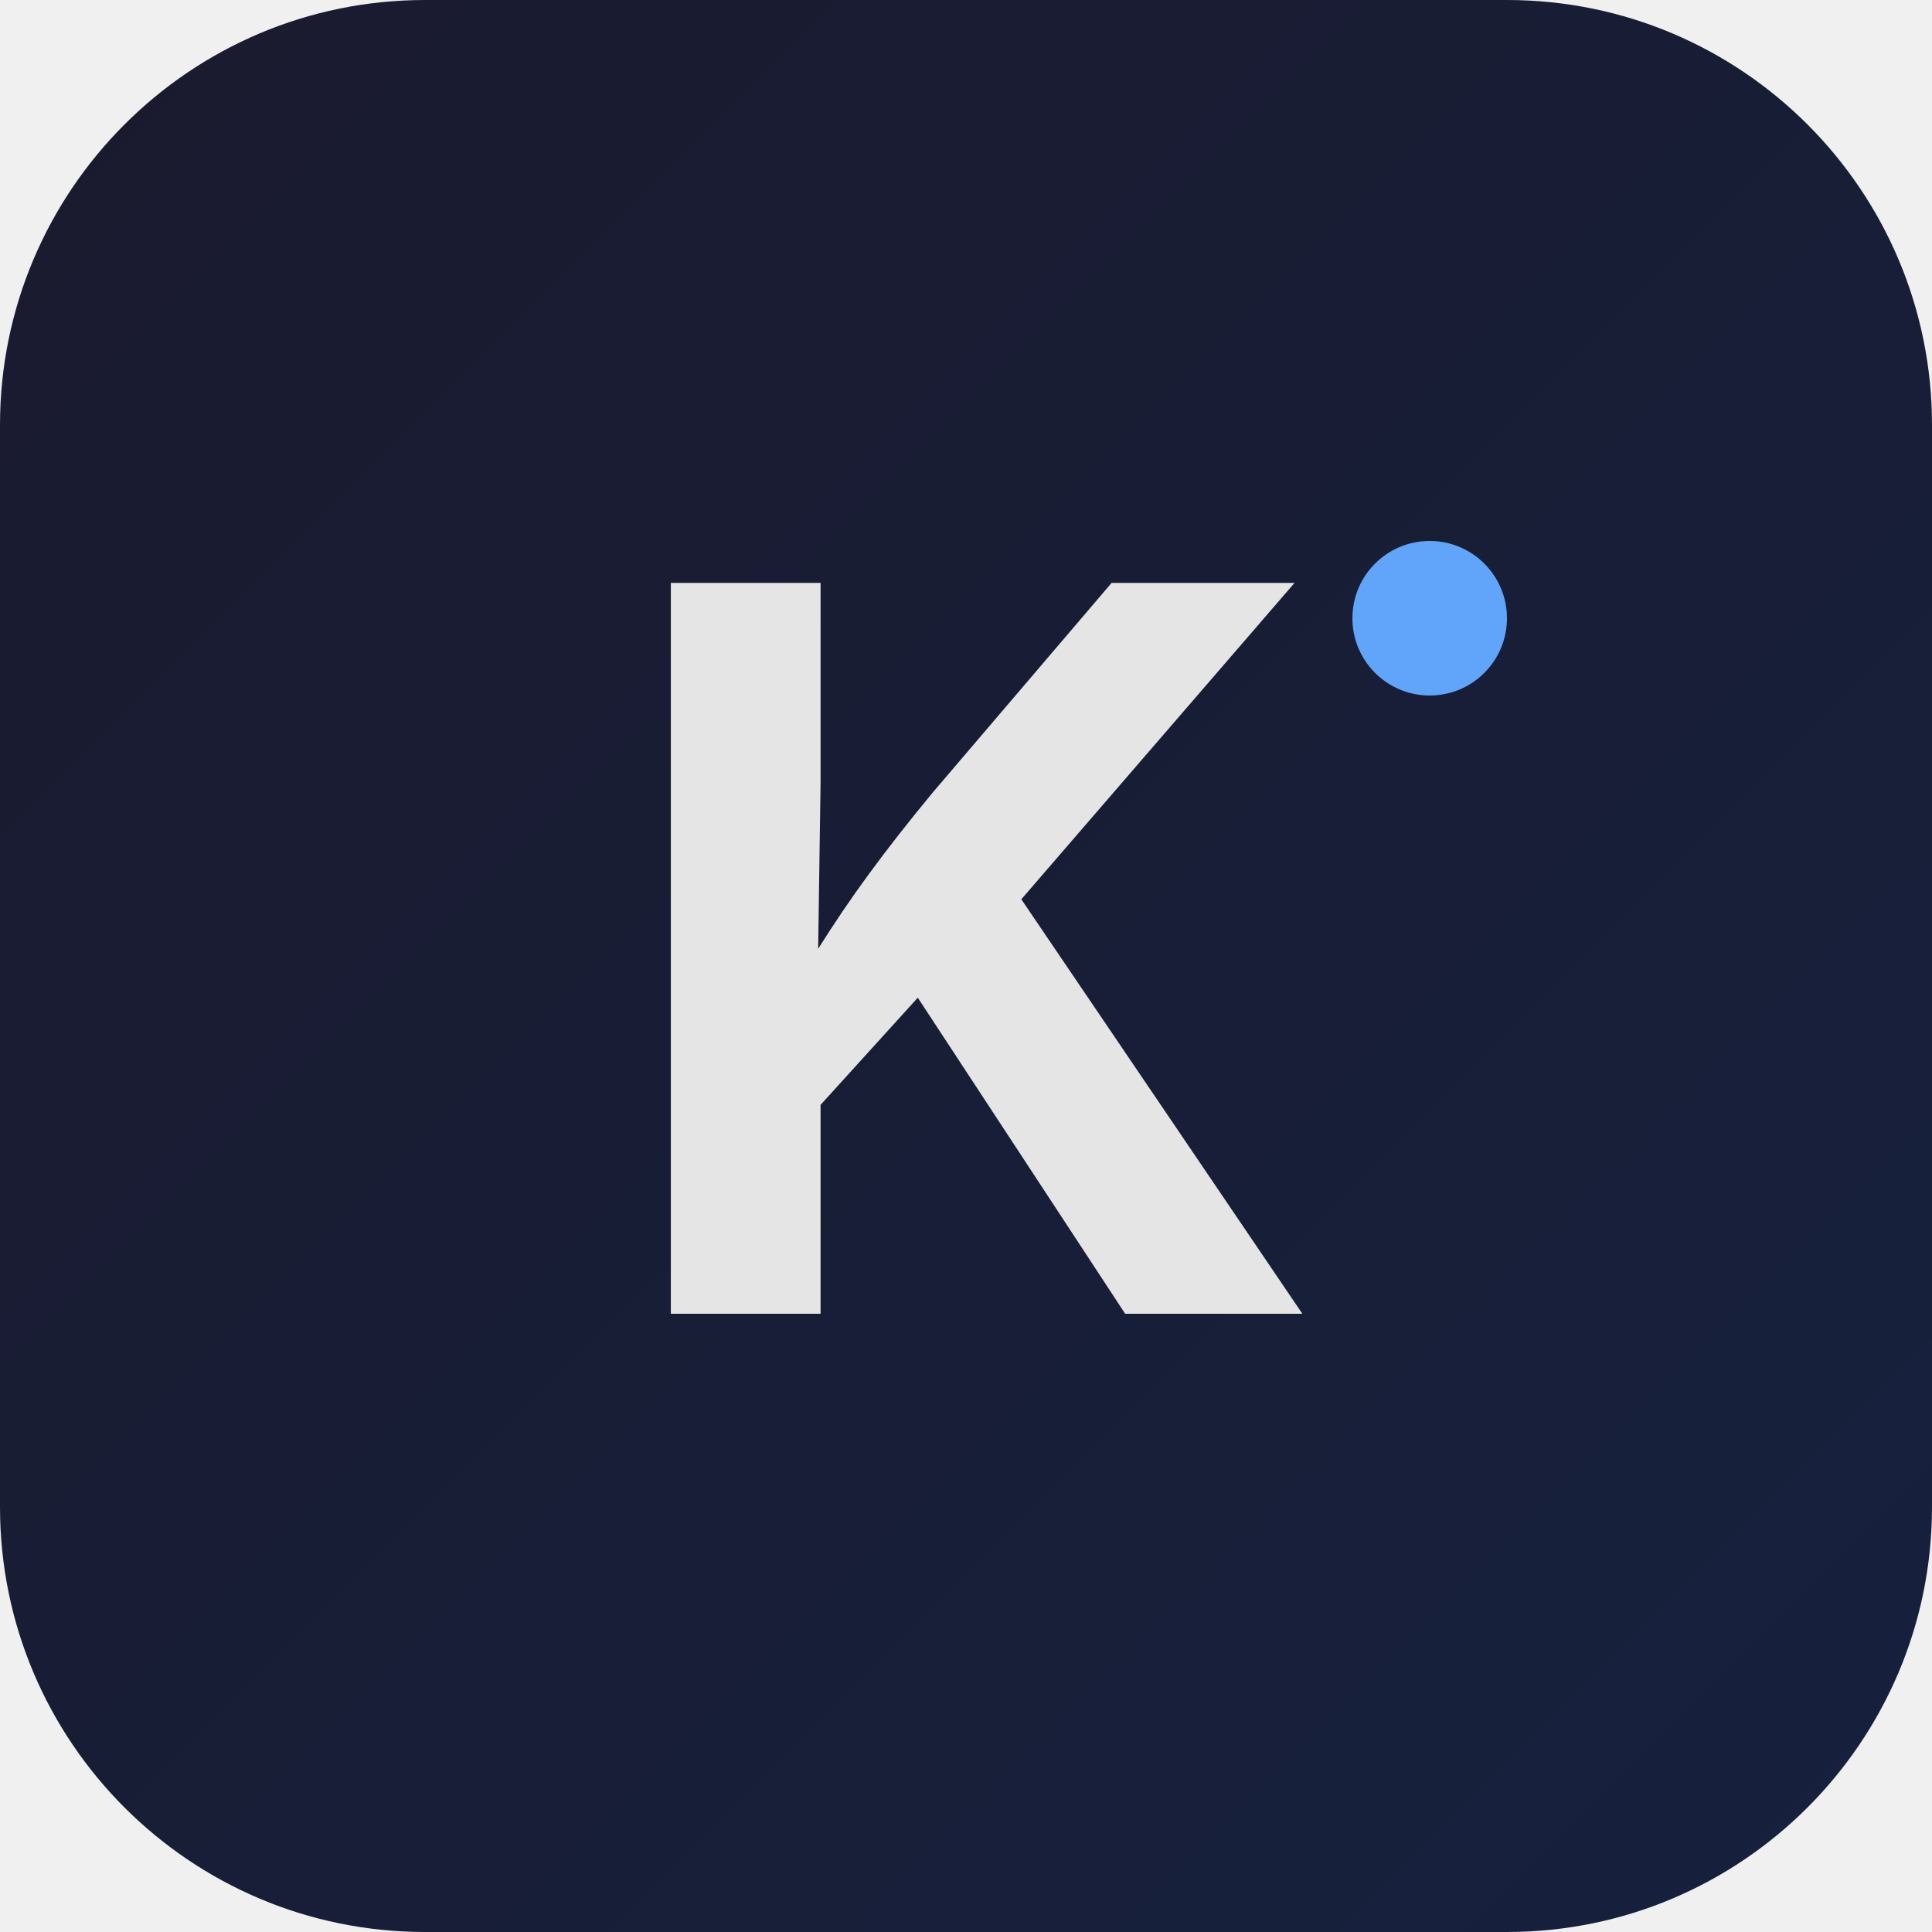
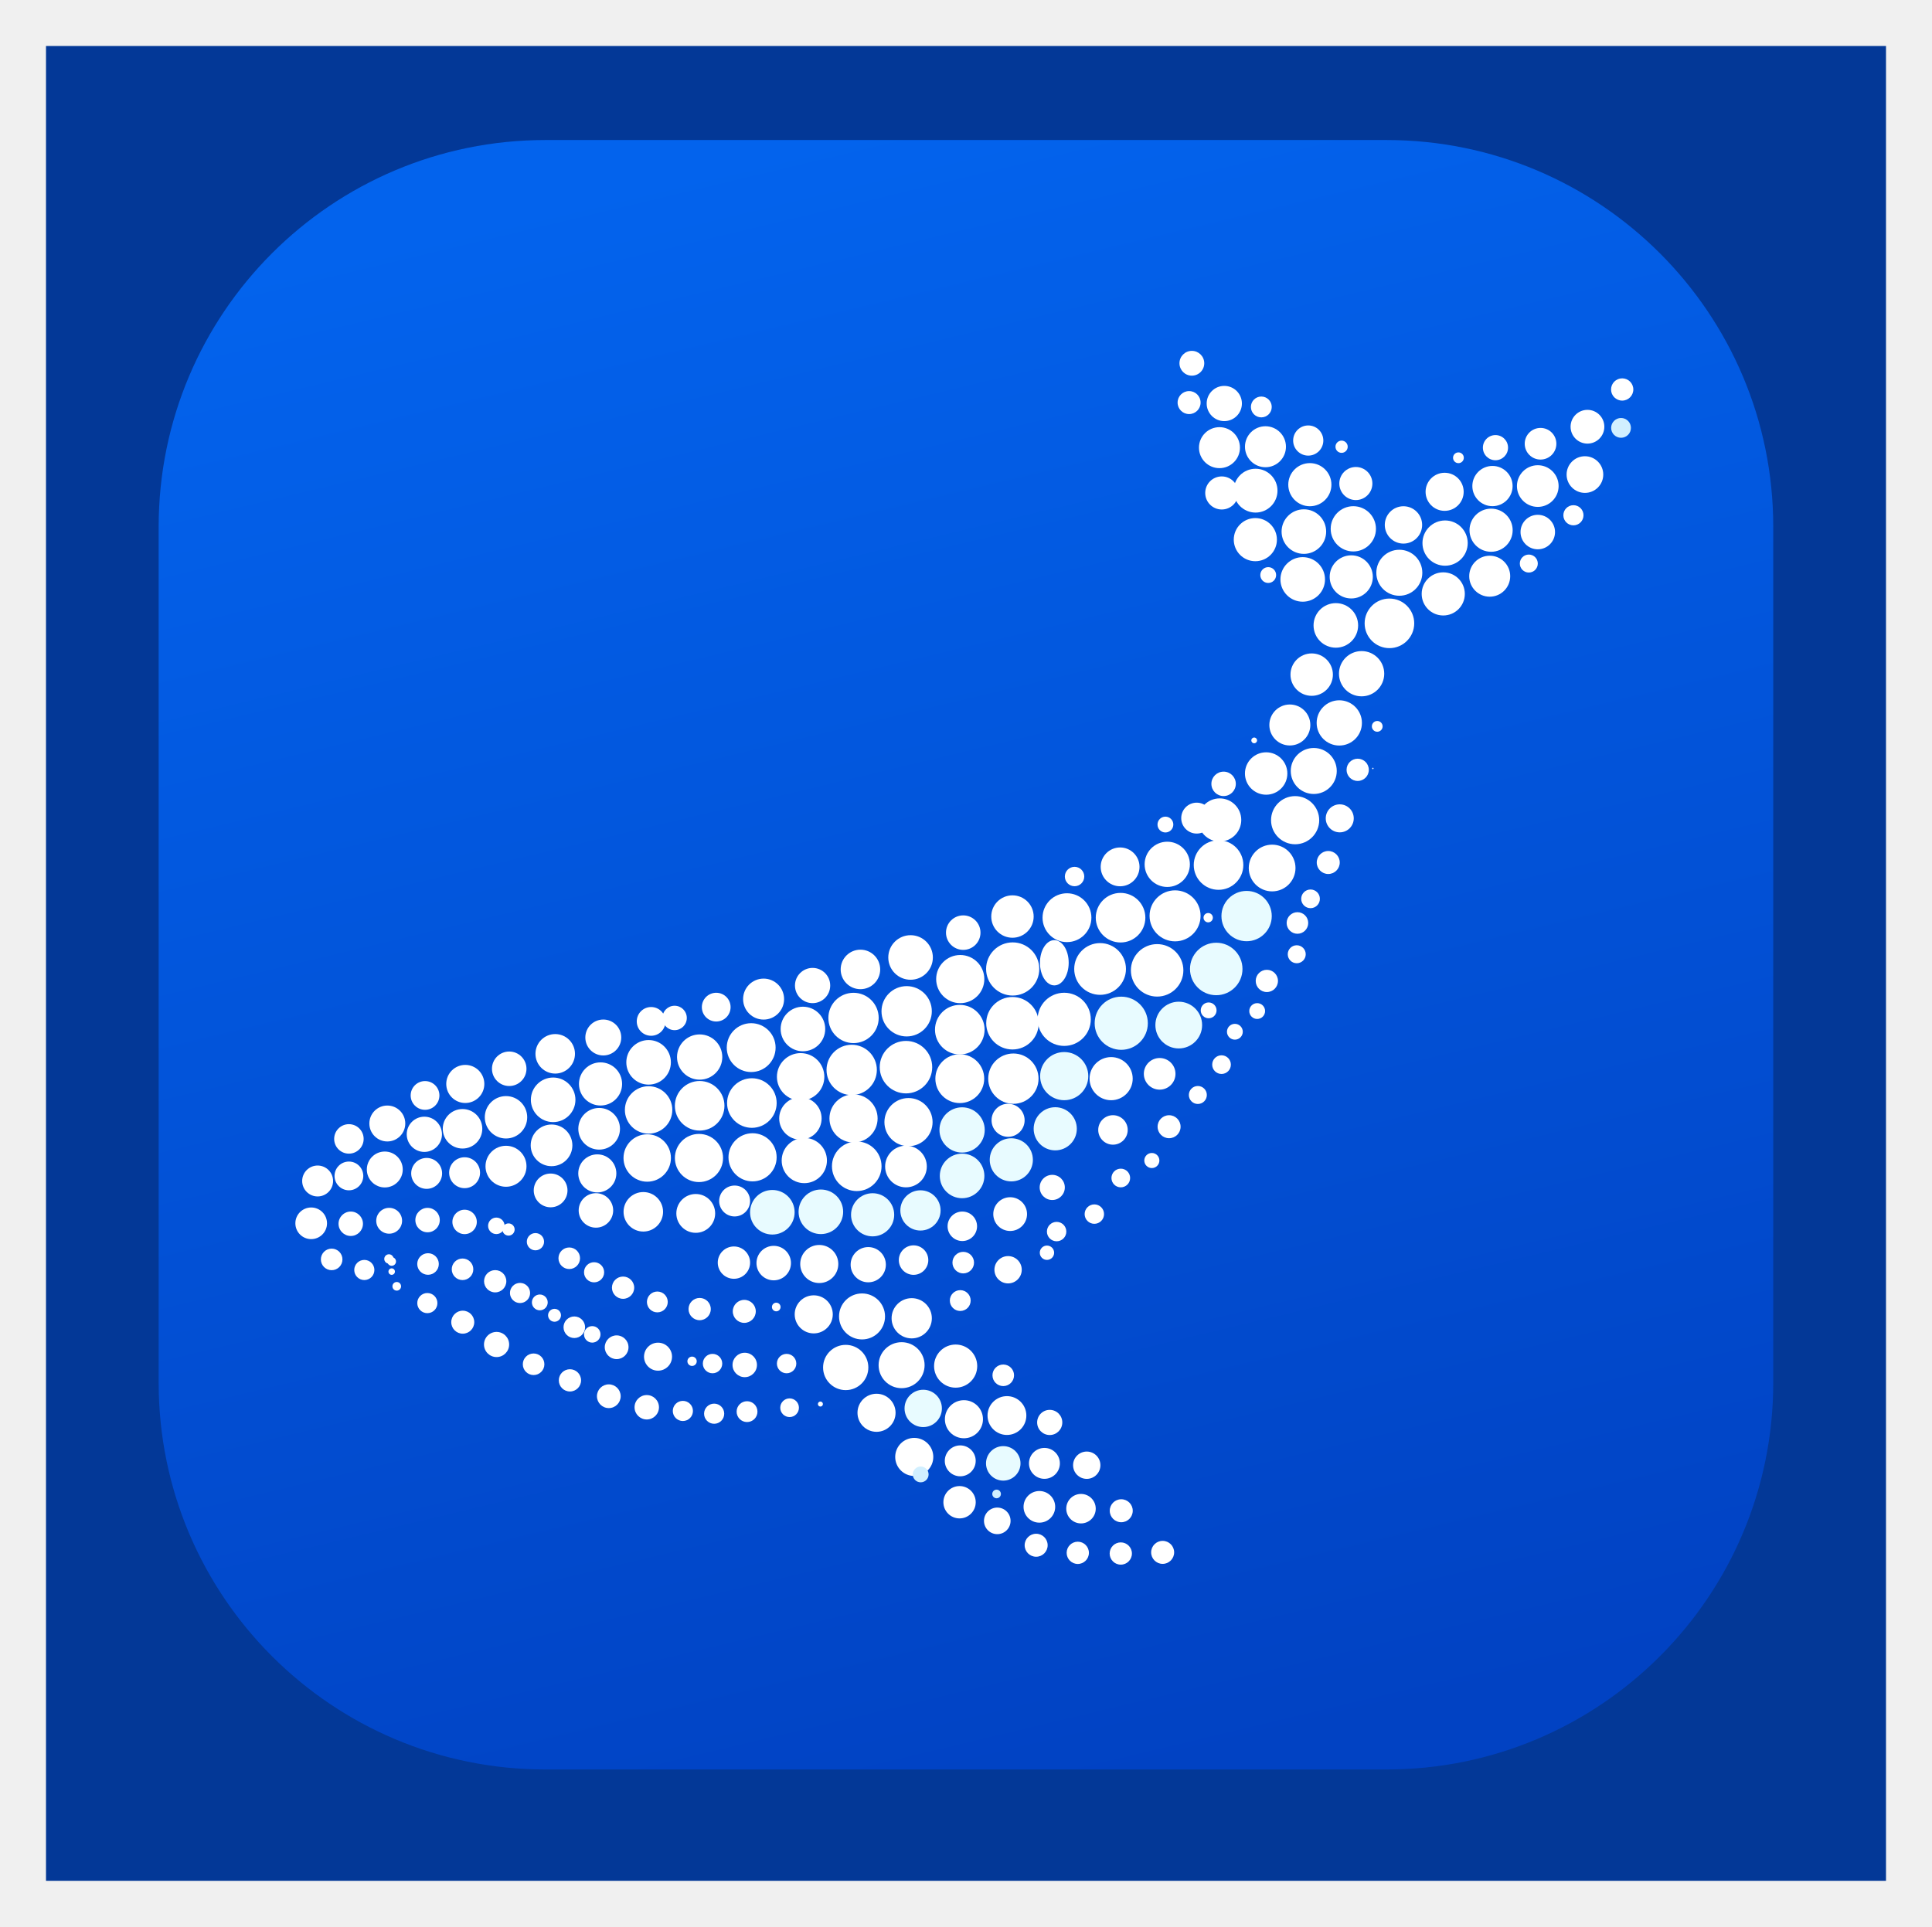
- <svg xmlns="http://www.w3.org/2000/svg" viewBox="0 0 100 100" fill="none">
+ <svg xmlns="http://www.w3.org/2000/svg" width="84" height="83.793" fill="none" viewBox="-2 -1.887 84 83.793">
  <defs>
-     <linearGradient id="bg" x1="0" y1="0" x2="1" y2="1">
-       <stop offset="0%" stop-color="#1a1a2e" />
-       <stop offset="100%" stop-color="#16213e" />
+     <linearGradient id="paint0_linear_2257_5517" x1="32.53" x2="49.47" y1="4.202" y2="75.04" gradientUnits="userSpaceOnUse">
+       <stop stop-color="#0363ED" offset="0" />
+       <stop stop-color="#0142C3" offset="1" />
    </linearGradient>
  </defs>
-   <rect width="100" height="100" rx="22" fill="url(#bg)" />
-   <text x="50" y="68" text-anchor="middle" font-family="system-ui, -apple-system, sans-serif" font-size="52" font-weight="700" fill="#e5e5e5" letter-spacing="-2">
-     K
-   </text>
-   <circle cx="74" cy="32" r="4" fill="#60a5fa" />
+   <rect y=".113" width="80" height="79.79" fill="#033897" />
+   <rect x="4.898" y="4.202" width="70.2" height="70.86" rx="16.82" fill="url(#paint0_linear_2257_5517)" />
+   <circle cx="49.82" cy="13.91" r=".539" fill="#fff" />
+   <circle cx="51.23" cy="15.66" r=".766" fill="#fff" />
+   <circle cx="49.7" cy="15.62" r=".5" fill="#fff" />
+   <circle cx="51.02" cy="17.58" r=".891" fill="#fff" />
+   <circle cx="53.02" cy="17.54" r=".891" fill="#fff" />
+   <circle cx="54.88" cy="17.27" r=".656" fill="#fff" />
+   <circle cx="56.33" cy="17.54" r=".266" fill="#fff" />
+   <circle cx="54.95" cy="19.19" r=".938" fill="#fff" />
+   <circle cx="56.95" cy="19.14" r=".719" fill="#fff" />
+   <circle cx="61.41" cy="18.02" r=".234" fill="#fff" />
+   <circle cx="63.02" cy="17.58" r=".547" fill="#fff" />
+   <circle cx="64.98" cy="17.41" r=".688" fill="#fff" />
+   <circle cx="67.02" cy="16.67" r=".734" fill="#fff" />
+   <circle cx="68.53" cy="15.05" r=".484" fill="#fff" />
+   <circle cx="68.48" cy="16.72" r=".43" fill="#D1EFFF" />
+   <circle cx="66.91" cy="18.75" r=".797" fill="#fff" />
+   <circle cx="64.86" cy="19.25" r=".906" fill="#fff" />
+   <circle cx="62.89" cy="19.25" r=".875" fill="#fff" />
+   <circle cx="60.81" cy="19.5" r=".828" fill="#fff" />
+   <circle cx="52.59" cy="19.45" r=".953" fill="#fff" />
+   <circle cx="51.12" cy="19.55" r=".719" fill="#fff" />
+   <circle cx="54.69" cy="21.23" r=".969" fill="#fff" />
+   <circle cx="56.84" cy="21.11" r=".984" fill="#fff" />
+   <circle cx="59.02" cy="20.94" r=".812" fill="#fff" />
+   <circle cx="62.83" cy="21.17" r=".938" fill="#fff" />
+   <circle cx="64.86" cy="21.25" r=".75" fill="#fff" />
+   <circle cx="66.41" cy="20.52" r=".438" fill="#fff" />
+   <circle cx="60.83" cy="21.73" r=".984" fill="#fff" />
+   <circle cx="52.58" cy="21.58" r=".938" fill="#fff" />
+   <circle cx="58.84" cy="23.02" r="1" fill="#fff" />
+   <circle cx="56.75" cy="23.2" r=".938" fill="#fff" />
+   <circle cx="54.64" cy="23.31" r=".969" fill="#fff" />
+   <circle cx="53.14" cy="23.12" r=".344" fill="#fff" />
+   <circle cx="62.77" cy="23.17" r=".891" fill="#fff" />
+   <circle cx="64.47" cy="22.62" r=".391" fill="#fff" />
+   <circle cx="60.75" cy="23.94" r=".938" fill="#fff" />
+   <circle cx="58.41" cy="25.22" r="1.078" fill="#fff" />
+   <circle cx="56.08" cy="25.31" r=".969" fill="#fff" />
+   <circle cx="57.2" cy="27.41" r=".984" fill="#fff" />
+   <circle cx="55.03" cy="27.45" r=".922" fill="#fff" />
+   <circle cx="56.23" cy="29.55" r=".984" fill="#fff" />
+   <circle cx="57.88" cy="29.7" r=".234" fill="#fff" />
+   <circle cx="54.08" cy="29.64" r=".891" fill="#fff" />
+   <circle cx="55.12" cy="31.64" r="1" fill="#fff" />
+   <circle cx="53.05" cy="31.75" r=".922" fill="#fff" />
+   <circle cx="52.53" cy="30.31" r=".125" fill="#fff" />
+   <circle cx="51.2" cy="32.2" r=".531" fill="#fff" />
+   <circle cx="54.31" cy="33.78" r="1.047" fill="#fff" />
+   <circle cx="56.25" cy="33.7" r=".609" fill="#fff" />
+   <circle cx="57.03" cy="31.59" r=".484" fill="#fff" />
+   <circle cx="51.03" cy="33.77" r=".938" fill="#fff" />
+   <circle cx="50.98" cy="35.73" r="1.078" fill="#fff" />
+   <circle cx="53.31" cy="35.86" r="1.016" fill="#fff" />
+   <circle cx="55.75" cy="35.62" r=".5" fill="#fff" />
+   <circle cx="54.98" cy="37.2" r=".406" fill="#fff" />
+   <circle cx="52.2" cy="37.95" r="1.094" fill="#E8FBFF" />
+   <circle cx="49.09" cy="37.94" r="1.109" fill="#fff" />
+   <circle cx="46.72" cy="38.02" r="1.078" fill="#fff" />
+   <circle cx="44.39" cy="38.02" r="1.062" fill="#fff" />
+   <circle cx="42.02" cy="37.97" r=".922" fill="#fff" />
+   <circle cx="39.88" cy="38.67" r=".75" fill="#fff" />
+   <circle cx="37.59" cy="39.75" r=".969" fill="#fff" />
+   <circle cx="35.41" cy="40.27" r=".859" fill="#fff" />
+   <circle cx="33.33" cy="40.97" r=".766" fill="#fff" />
+   <circle cx="31.2" cy="41.56" r=".891" fill="#fff" />
+   <circle cx="29.14" cy="41.91" r=".625" fill="#fff" />
+   <circle cx="27.33" cy="42.38" r=".531" fill="#fff" />
+   <circle cx="26.31" cy="42.53" r=".625" fill="#fff" />
+   <circle cx="24.23" cy="43.23" r=".781" fill="#fff" />
+   <circle cx="22.14" cy="43.94" r=".859" fill="#fff" />
+   <circle cx="20.14" cy="44.59" r=".75" fill="#fff" />
+   <circle cx="18.23" cy="45.25" r=".828" fill="#fff" />
+   <circle cx="16.48" cy="45.75" r=".625" fill="#fff" />
+   <circle cx="14.84" cy="46.97" r=".781" fill="#fff" />
+   <circle cx="13.17" cy="47.64" r=".641" fill="#fff" />
+   <circle cx="11.81" cy="49.47" r=".672" fill="#fff" />
+   <circle cx="13.17" cy="49.25" r=".625" fill="#fff" />
+   <circle cx="14.73" cy="48.97" r=".781" fill="#fff" />
+   <circle cx="16.45" cy="47.44" r=".766" fill="#fff" />
+   <circle cx="18.11" cy="47.2" r=".859" fill="#fff" />
+   <circle cx="20" cy="46.7" r=".922" fill="#fff" />
+   <circle cx="22.05" cy="45.94" r=".969" fill="#fff" />
+   <circle cx="24.11" cy="45.25" r=".938" fill="#fff" />
+   <circle cx="26.2" cy="44.31" r=".969" fill="#fff" />
+   <circle cx="28.42" cy="44.08" r=".984" fill="#fff" />
+   <circle cx="30.66" cy="43.67" r="1.062" fill="#fff" />
+   <circle cx="32.91" cy="42.86" r=".969" fill="#fff" />
+   <circle cx="35.11" cy="42.38" r="1.094" fill="#fff" />
+   <circle cx="37.42" cy="42.09" r="1.094" fill="#fff" />
+   <circle cx="39.75" cy="40.69" r="1.047" fill="#fff" />
+   <circle cx="42.03" cy="40.25" r="1.156" fill="#fff" />
+   <ellipse cx="43.84" cy="39.98" rx=".625" ry=".984" fill="#fff" />
+   <circle cx="45.83" cy="40.25" r="1.125" fill="#fff" />
+   <circle cx="48.31" cy="40.31" r="1.141" fill="#fff" />
+   <circle cx="50.88" cy="40.25" r="1.141" fill="#E8FBFF" />
+   <circle cx="54.38" cy="39.61" r=".391" fill="#fff" />
+   <circle cx="53.08" cy="40.77" r=".484" fill="#fff" />
+   <circle cx="50.55" cy="42.05" r=".344" fill="#fff" />
+   <circle cx="49.25" cy="42.69" r="1.016" fill="#E8FBFF" />
+   <circle cx="46.75" cy="42.61" r="1.156" fill="#E8FBFF" />
+   <circle cx="44.27" cy="42.44" r="1.156" fill="#fff" />
+   <circle cx="42.02" cy="42.61" r="1.141" fill="#fff" />
+   <circle cx="39.73" cy="42.89" r="1.078" fill="#fff" />
+   <circle cx="37.39" cy="44.52" r="1.141" fill="#fff" />
+   <circle cx="35.03" cy="44.64" r="1.094" fill="#fff" />
+   <circle cx="32.81" cy="44.94" r="1.031" fill="#fff" />
+   <circle cx="30.69" cy="46.08" r="1.078" fill="#fff" />
+   <circle cx="28.42" cy="46.2" r="1.078" fill="#fff" />
+   <circle cx="26.2" cy="46.38" r="1.031" fill="#fff" />
+   <circle cx="24.05" cy="47.2" r=".906" fill="#fff" />
+   <circle cx="21.98" cy="47.92" r=".906" fill="#fff" />
+   <circle cx="20" cy="48.83" r=".891" fill="#fff" />
+   <circle cx="18.2" cy="49.11" r=".672" fill="#fff" />
+   <circle cx="16.55" cy="49.14" r=".672" fill="#fff" />
+   <circle cx="11.53" cy="51.31" r=".688" fill="#fff" />
+   <circle cx="13.25" cy="51.33" r=".531" fill="#fff" />
+   <circle cx="14.92" cy="51.2" r=".562" fill="#fff" />
+   <circle cx="16.59" cy="51.17" r=".531" fill="#fff" />
+   <circle cx="18.2" cy="51.25" r=".531" fill="#fff" />
+   <circle cx="19.58" cy="51.42" r=".359" fill="#fff" />
+   <circle cx="20.11" cy="51.58" r=".266" fill="#fff" />
+   <circle cx="21.28" cy="52.11" r=".375" fill="#fff" />
+   <circle cx="22.75" cy="52.83" r=".469" fill="#fff" />
+   <circle cx="23.83" cy="53.44" r=".438" fill="#fff" />
+   <circle cx="25.09" cy="54.11" r=".484" fill="#fff" />
+   <circle cx="26.58" cy="54.73" r=".453" fill="#fff" />
+   <circle cx="28.42" cy="54.98" r=".188" fill="#fff" />
+   <circle cx="28.42" cy="55.04" r=".484" fill="#fff" />
+   <circle cx="30.36" cy="55.14" r=".5" fill="#fff" />
+   <circle cx="31.75" cy="54.95" r=".188" fill="#fff" />
+   <circle cx="33.38" cy="55.27" r=".828" fill="#fff" />
+   <circle cx="35.48" cy="55.36" r="1" fill="#fff" />
+   <circle cx="37.64" cy="55.44" r=".875" fill="#fff" />
+   <circle cx="39.75" cy="54.67" r=".453" fill="#fff" />
+   <circle cx="39.55" cy="57.52" r=".938" fill="#fff" />
+   <circle cx="37.2" cy="57.48" r="1" fill="#fff" />
+   <circle cx="34.77" cy="57.58" r=".984" fill="#fff" />
+   <circle cx="32.2" cy="57.41" r=".422" fill="#fff" />
+   <circle cx="30.38" cy="57.47" r=".531" fill="#fff" />
+   <circle cx="28.98" cy="57.41" r=".422" fill="#fff" />
+   <circle cx="28.09" cy="57.31" r=".203" fill="#fff" />
+   <circle cx="26.61" cy="57.11" r=".609" fill="#fff" />
+   <circle cx="24.81" cy="56.7" r=".516" fill="#fff" />
+   <circle cx="23.75" cy="56.14" r=".359" fill="#fff" />
+   <circle cx="22.97" cy="55.83" r=".469" fill="#fff" />
+   <circle cx="22.11" cy="55.31" r=".281" fill="#fff" />
+   <circle cx="21.47" cy="54.75" r=".344" fill="#fff" />
+   <circle cx="20.61" cy="54.34" r=".438" fill="#fff" />
+   <circle cx="19.53" cy="53.83" r=".484" fill="#fff" />
+   <circle cx="18.11" cy="53.31" r=".469" fill="#fff" />
+   <circle cx="16.61" cy="53.08" r=".469" fill="#fff" />
+   <circle cx="15.03" cy="52.97" r=".188" fill="#fff" />
+   <circle cx="13.84" cy="53.34" r=".438" fill="#fff" />
+   <circle cx="12.42" cy="52.88" r=".469" fill="#fff" />
+   <circle cx="16.58" cy="54.78" r=".438" fill="#fff" />
+   <circle cx="18.12" cy="55.61" r=".5" fill="#fff" />
+   <circle cx="19.59" cy="56.58" r=".547" fill="#fff" />
+   <circle cx="21.2" cy="57.44" r=".469" fill="#fff" />
+   <circle cx="22.78" cy="58.14" r=".484" fill="#fff" />
+   <circle cx="24.47" cy="58.83" r=".516" fill="#fff" />
+   <circle cx="26.12" cy="59.31" r=".531" fill="#fff" />
+   <circle cx="27.69" cy="59.47" r=".438" fill="#fff" />
+   <circle cx="29.05" cy="59.59" r=".438" fill="#fff" />
+   <circle cx="30.48" cy="59.5" r=".453" fill="#fff" />
+   <circle cx="32.33" cy="59.33" r=".406" fill="#fff" />
+   <circle cx="33.67" cy="59.17" r=".109" fill="#fff" />
+   <circle cx="36.11" cy="59.55" r=".828" fill="#fff" />
+   <circle cx="38.14" cy="59.36" r=".812" fill="#E8FBFF" />
+   <circle cx="39.91" cy="59.83" r=".828" fill="#fff" />
+   <circle cx="41.78" cy="59.67" r=".844" fill="#fff" />
+   <circle cx="43.64" cy="59.97" r=".547" fill="#fff" />
+   <circle cx="41.62" cy="61.75" r=".75" fill="#E8FBFF" />
+   <circle cx="43.41" cy="61.75" r=".672" fill="#fff" />
+   <circle cx="45.25" cy="61.83" r=".594" fill="#fff" />
+   <circle cx="39.75" cy="61.64" r=".672" fill="#fff" />
+   <circle cx="37.75" cy="61.47" r=".828" fill="#fff" />
+   <circle cx="38.03" cy="62.23" r=".344" fill="#D1EFFF" />
+   <circle cx="39.72" cy="63.44" r=".703" fill="#fff" />
+   <circle cx="41.36" cy="64.25" r=".578" fill="#fff" />
+   <circle cx="41.33" cy="63.08" r=".188" fill="#D1EFFF" />
+   <circle cx="43.19" cy="63.64" r=".688" fill="#fff" />
+   <circle cx="45" cy="63.72" r=".641" fill="#fff" />
+   <circle cx="46.75" cy="63.81" r=".5" fill="#fff" />
+   <circle cx="43.05" cy="65.31" r=".5" fill="#fff" />
+   <circle cx="44.86" cy="65.64" r=".484" fill="#fff" />
+   <circle cx="46.73" cy="65.67" r=".484" fill="#fff" />
+   <circle cx="48.55" cy="65.62" r=".5" fill="#fff" />
+   <circle cx="41.83" cy="53.33" r=".594" fill="#fff" />
+   <circle cx="43.52" cy="52.59" r=".312" fill="#fff" />
+   <circle cx="43.94" cy="51.67" r=".422" fill="#fff" />
+   <circle cx="45.58" cy="50.91" r=".422" fill="#fff" />
+   <circle cx="46.73" cy="49.34" r=".406" fill="#fff" />
+   <circle cx="48.08" cy="48.58" r=".328" fill="#fff" />
+   <circle cx="48.83" cy="47.11" r=".5" fill="#fff" />
+   <circle cx="50.08" cy="45.73" r=".391" fill="#fff" />
+   <circle cx="51.11" cy="44.41" r=".406" fill="#fff" />
+   <circle cx="51.69" cy="42.98" r=".344" fill="#fff" />
+   <circle cx="52.66" cy="42.08" r=".344" fill="#fff" />
+   <circle cx="54.41" cy="38.25" r=".469" fill="#fff" />
+   <circle cx="50.53" cy="38.02" r=".203" fill="#fff" />
+   <circle cx="46.7" cy="35.81" r=".844" fill="#fff" />
+   <circle cx="48.75" cy="35.7" r=".984" fill="#fff" />
+   <circle cx="50.03" cy="33.69" r=".672" fill="#fff" />
+   <circle cx="48.67" cy="33.97" r=".344" fill="#fff" />
+   <circle cx="44.72" cy="36.23" r=".422" fill="#fff" />
+   <circle cx="55.7" cy="35.52" r=".094" fill="#fff" />
+   <circle cx="21.94" cy="49.88" r=".734" fill="#fff" />
+   <circle cx="23.97" cy="49.14" r=".828" fill="#fff" />
+   <circle cx="26.14" cy="48.47" r="1.031" fill="#fff" />
+   <circle cx="28.39" cy="48.47" r="1.047" fill="#fff" />
+   <circle cx="30.72" cy="48.44" r="1.047" fill="#fff" />
+   <circle cx="32.97" cy="48.58" r=".984" fill="#fff" />
+   <circle cx="35.25" cy="48.83" r="1.078" fill="#fff" />
+   <circle cx="37.39" cy="48.84" r=".906" fill="#fff" />
+   <circle cx="39.83" cy="49.25" r=".969" fill="#E8FBFF" />
+   <circle cx="41.97" cy="48.55" r=".938" fill="#E8FBFF" />
+   <circle cx="43.88" cy="47.2" r=".938" fill="#E8FBFF" />
+   <circle cx="44.27" cy="44.91" r="1.047" fill="#E8FBFF" />
+   <circle cx="46.31" cy="45.02" r=".938" fill="#fff" />
+   <circle cx="48.42" cy="44.81" r=".688" fill="#fff" />
+   <circle cx="41.83" cy="46.83" r=".719" fill="#fff" />
+   <circle cx="39.83" cy="47.25" r=".984" fill="#E8FBFF" />
+   <circle cx="37.5" cy="46.91" r="1.047" fill="#fff" />
+   <circle cx="35.11" cy="46.75" r="1.047" fill="#fff" />
+   <circle cx="32.8" cy="46.75" r=".922" fill="#fff" />
+   <circle cx="31.58" cy="50.83" r=".969" fill="#E8FBFF" />
+   <circle cx="33.69" cy="50.81" r=".969" fill="#E8FBFF" />
+   <circle cx="35.94" cy="50.94" r=".938" fill="#E8FBFF" />
+   <circle cx="38.02" cy="50.75" r=".875" fill="#E8FBFF" />
+   <circle cx="39.84" cy="51.44" r=".641" fill="#fff" />
+   <circle cx="41.92" cy="50.91" r=".734" fill="#fff" />
+   <circle cx="43.75" cy="49.75" r=".547" fill="#fff" />
+   <circle cx="46.39" cy="47.25" r=".641" fill="#fff" />
+   <circle cx="42.06" cy="45.02" r="1.094" fill="#fff" />
+   <circle cx="39.73" cy="45.02" r="1.062" fill="#fff" />
+   <circle cx="37.31" cy="44.64" r=".047" fill="#fff" />
+   <circle cx="23.91" cy="50.75" r=".75" fill="#fff" />
+   <circle cx="25.97" cy="50.81" r=".859" fill="#fff" />
+   <circle cx="28.25" cy="50.88" r=".844" fill="#fff" />
+   <circle cx="29.94" cy="50.34" r=".672" fill="#fff" />
+   <circle cx="29.91" cy="53.02" r=".703" fill="#fff" />
+   <circle cx="31.64" cy="53.04" r=".75" fill="#fff" />
+   <circle cx="33.62" cy="53.08" r=".828" fill="#fff" />
+   <circle cx="35.75" cy="53.11" r=".766" fill="#fff" />
+   <circle cx="37.72" cy="52.91" r=".641" fill="#fff" />
+   <circle cx="39.88" cy="53.02" r=".469" fill="#fff" />
+   <circle cx="41.62" cy="57.92" r=".469" fill="#fff" />
+   <circle cx="27.66" cy="59.47" r=".141" fill="#fff" />
+   <circle cx="28.97" cy="59.58" r=".109" fill="#fff" />
+   <circle cx="15.03" cy="53.41" r=".141" fill="#fff" />
+   <circle cx="15.25" cy="54.05" r=".188" fill="#fff" />
+   <circle cx="14.91" cy="52.86" r=".203" fill="#fff" />
+   <circle cx="57.69" cy="31.53" r=".031" fill="#fff" />
+   <circle cx="52.53" cy="30.31" r=".094" fill="#fff" />
+   <circle cx="56.33" cy="19.14" r=".047" fill="#fff" />
+   <circle cx="52.84" cy="15.81" r=".453" fill="#fff" />
</svg>
